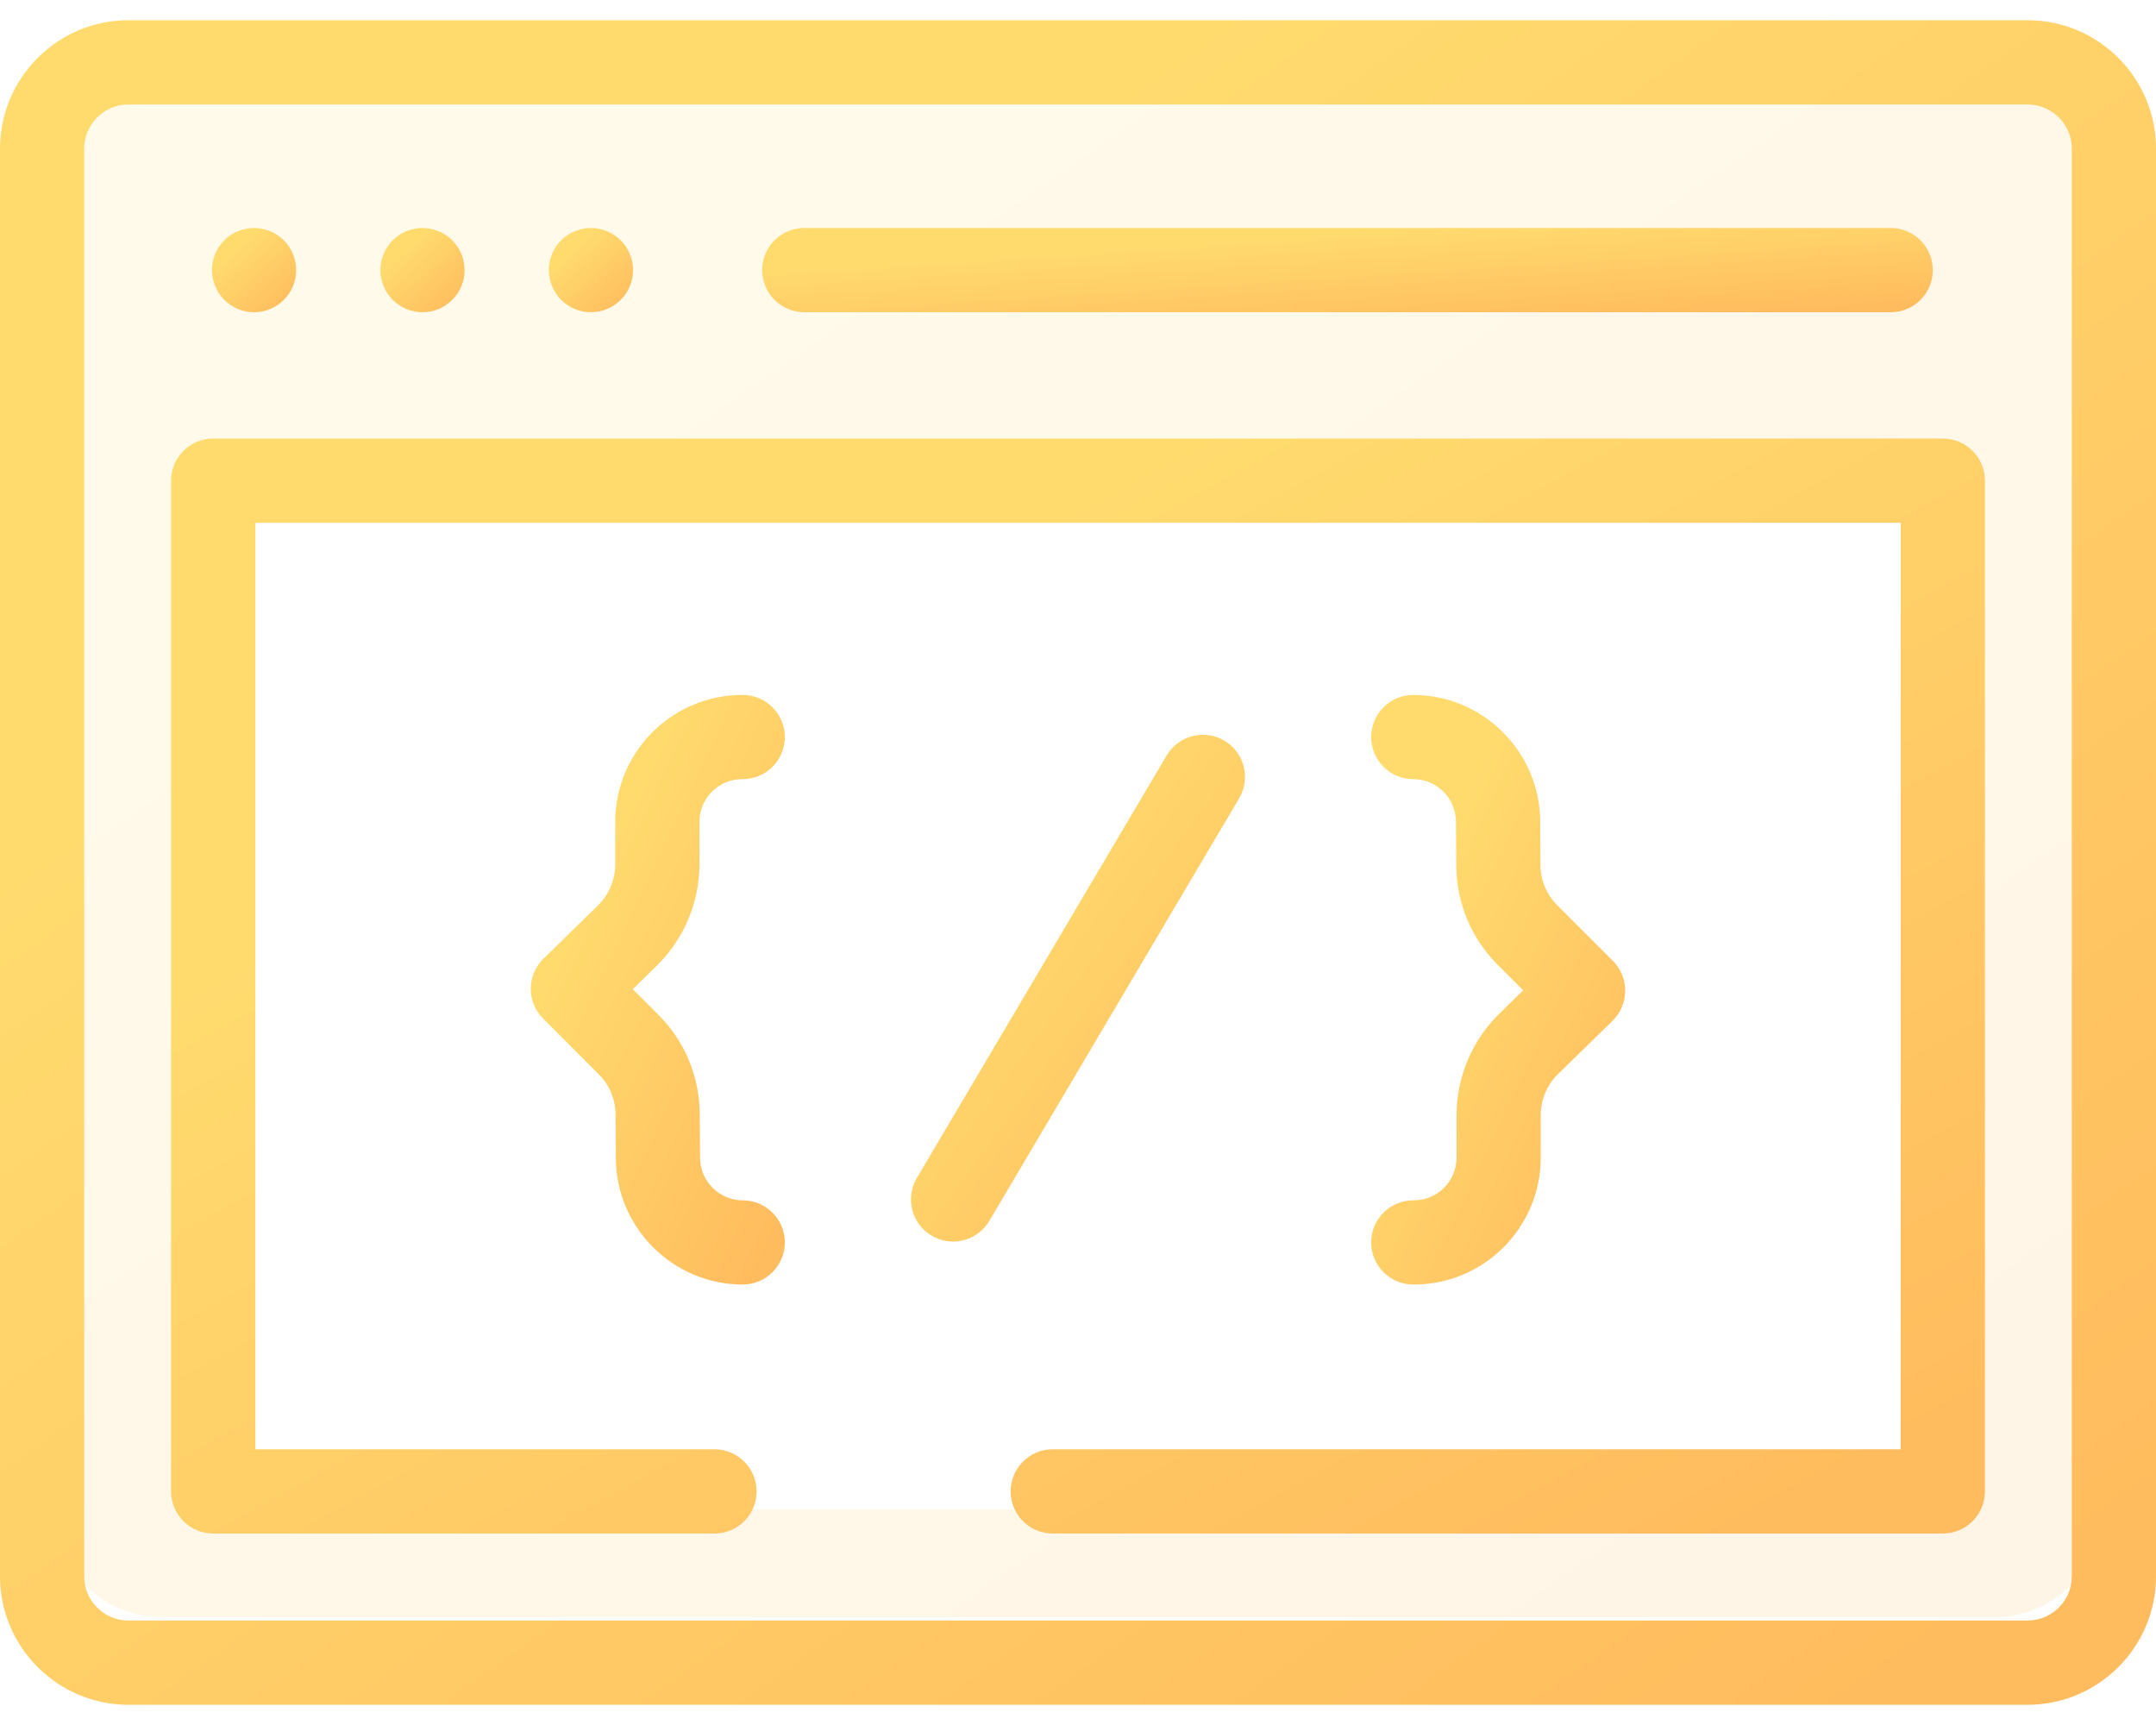
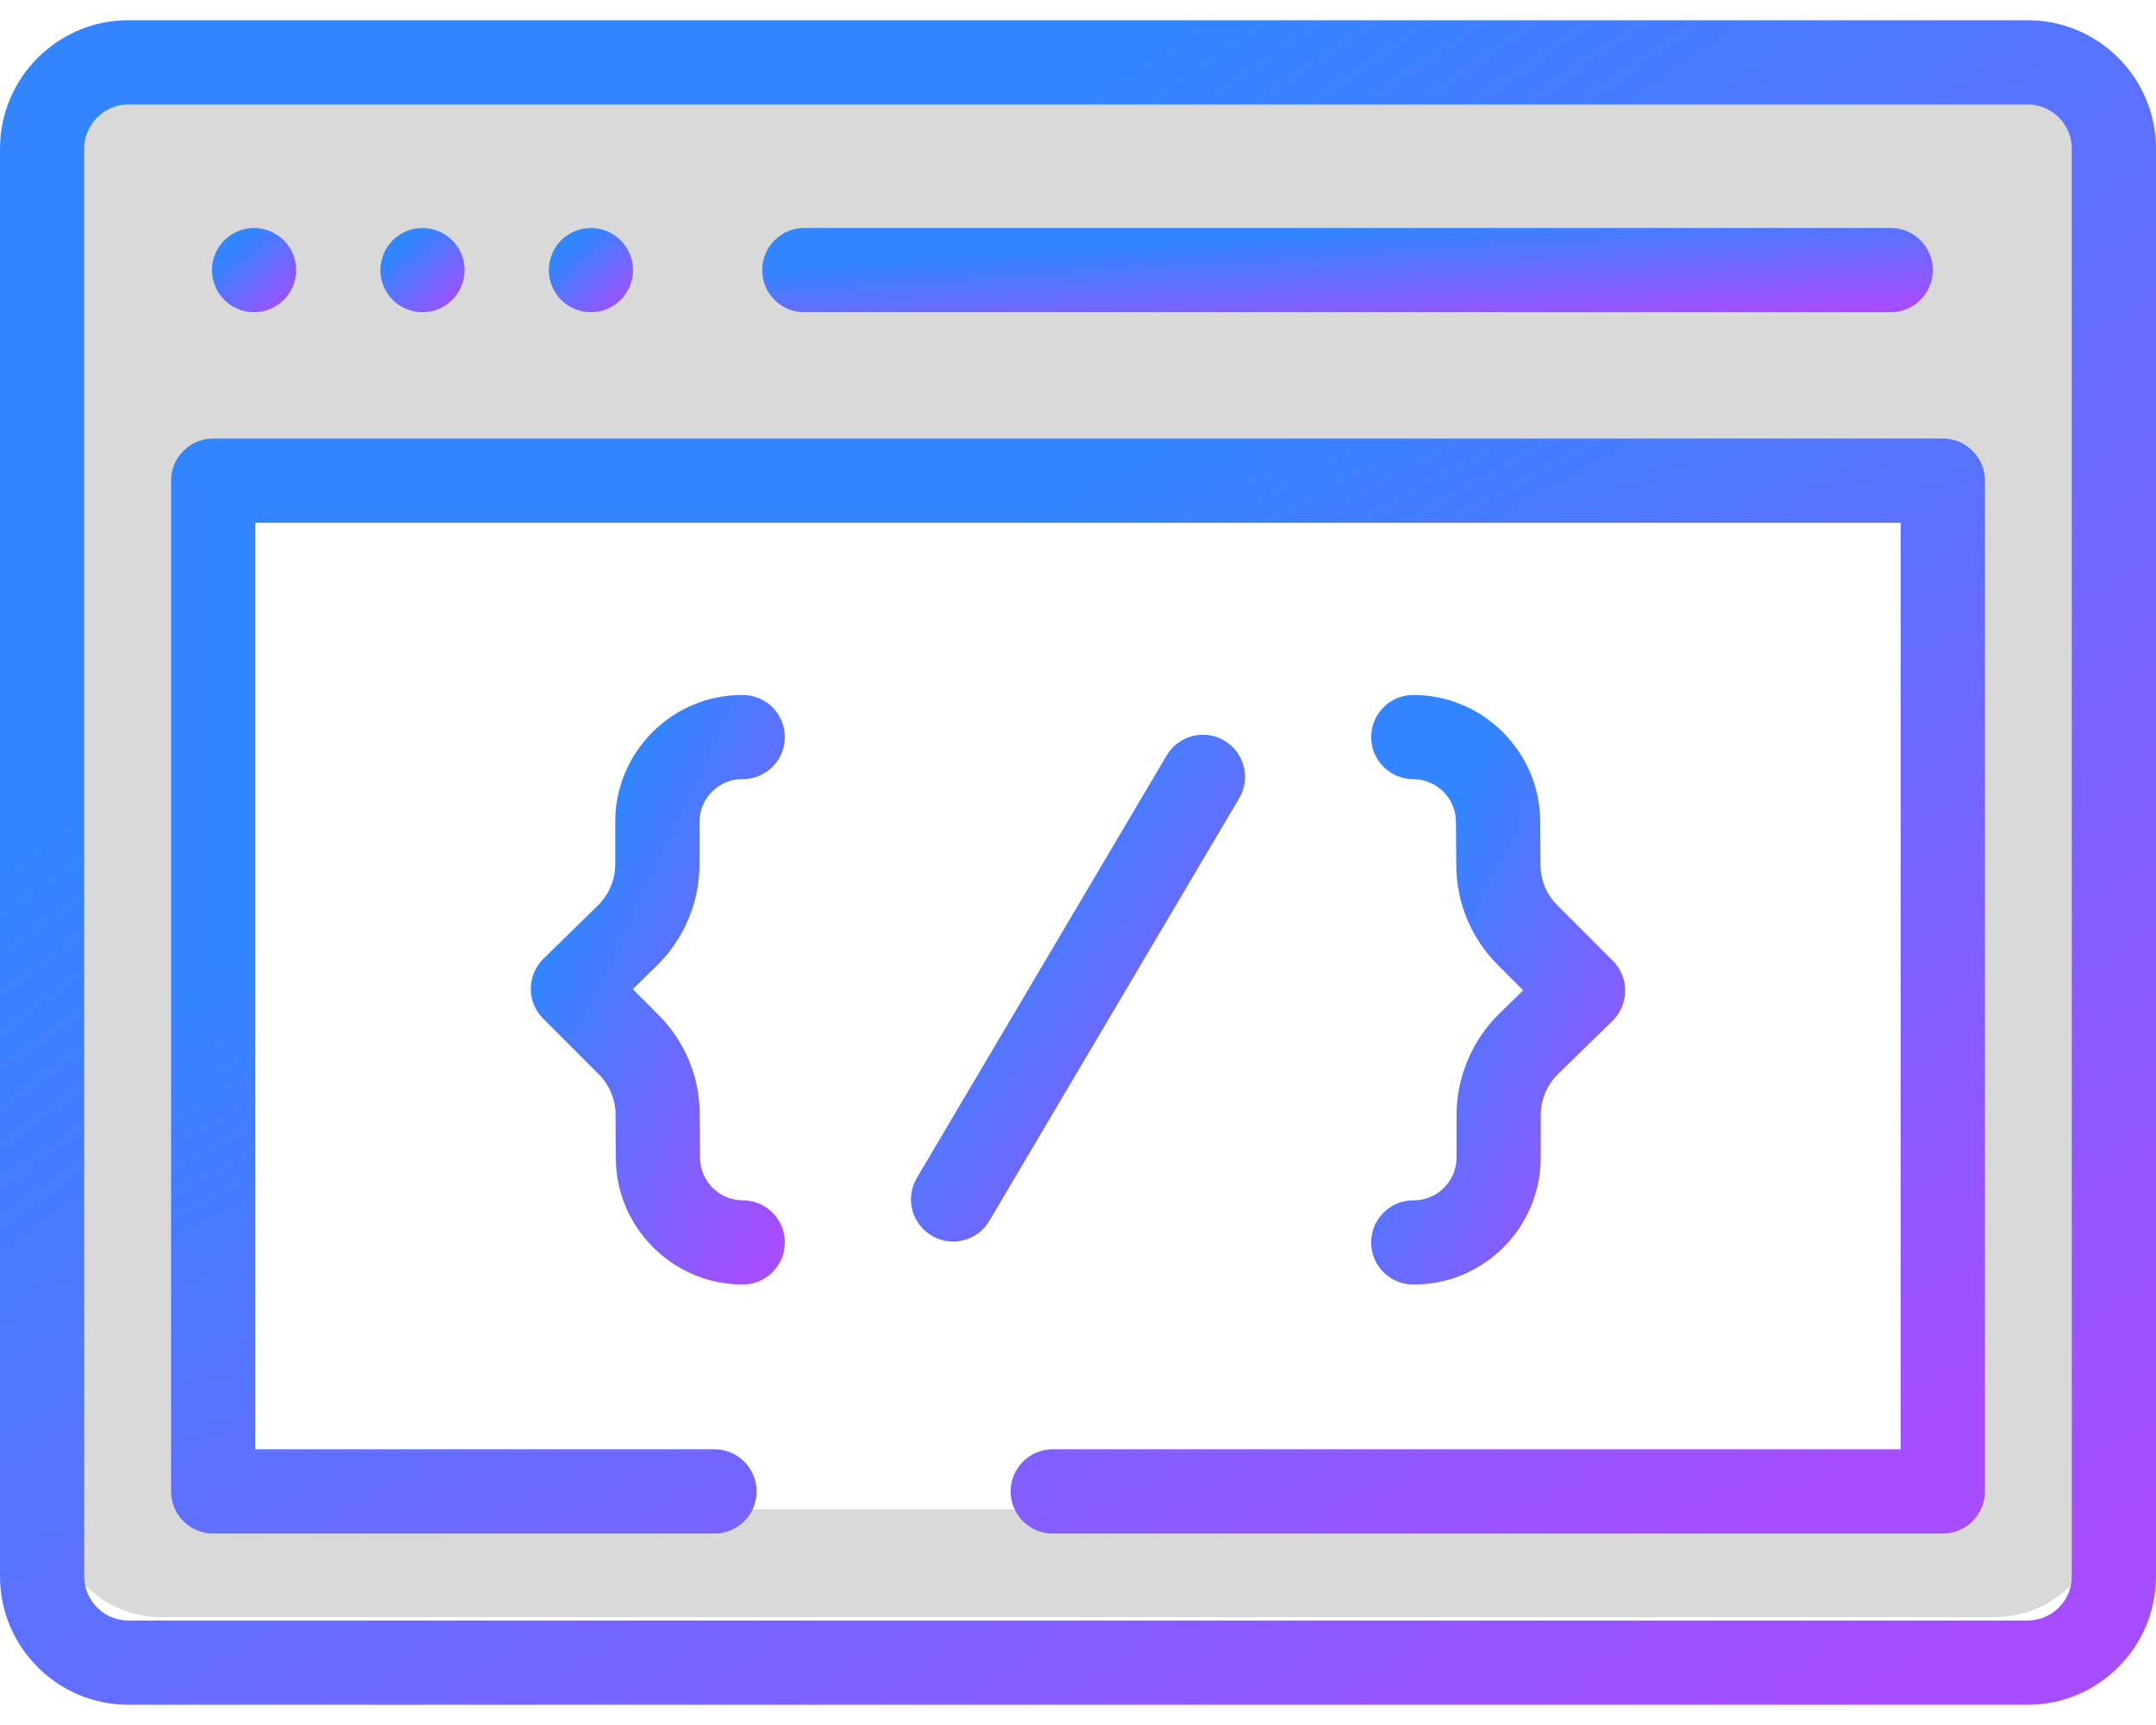
<svg xmlns="http://www.w3.org/2000/svg" width="40" height="32" viewBox="0 0 40 32" fill="none">
  <path opacity="0.15" fill-rule="evenodd" clip-rule="evenodd" d="M3 1C1.895 1 1 1.895 1 3V28C1 29.105 1.895 30 3 30H37C38.105 30 39 29.105 39 28V3C39 1.895 38.105 1 37 1H3ZM36 9H4V28H36V9Z" fill="url(#paint0_linear)" />
  <path d="M37.617 0.375H2.383C1.069 0.375 0 1.444 0 2.758V29.242C0 30.556 1.069 31.625 2.383 31.625H37.617C38.931 31.625 40 30.556 40 29.242V2.758C40 1.444 38.931 0.375 37.617 0.375ZM38.438 29.242C38.438 29.695 38.069 30.062 37.617 30.062H2.383C1.931 30.062 1.562 29.695 1.562 29.242V2.758C1.562 2.306 1.931 1.938 2.383 1.938H37.617C38.069 1.938 38.438 2.306 38.438 2.758V29.242Z" fill="url(#paint1_linear)" />
  <path d="M14.922 5.792H35.078C35.51 5.792 35.859 5.442 35.859 5.01C35.859 4.579 35.51 4.229 35.078 4.229H14.922C14.49 4.229 14.141 4.579 14.141 5.01C14.141 5.442 14.49 5.792 14.922 5.792Z" fill="url(#paint2_linear)" />
  <path d="M3.992 5.309C4.012 5.356 4.036 5.402 4.064 5.444C4.092 5.487 4.125 5.527 4.161 5.562C4.306 5.709 4.508 5.792 4.713 5.792C4.765 5.792 4.816 5.787 4.866 5.777C4.916 5.767 4.966 5.752 5.013 5.732C5.06 5.713 5.105 5.688 5.147 5.66C5.19 5.631 5.23 5.598 5.266 5.563C5.302 5.527 5.334 5.487 5.363 5.444C5.392 5.402 5.416 5.356 5.435 5.309C5.455 5.262 5.47 5.213 5.48 5.163C5.49 5.113 5.494 5.061 5.494 5.01C5.494 4.959 5.49 4.908 5.48 4.858C5.47 4.808 5.455 4.759 5.435 4.712C5.416 4.664 5.392 4.619 5.363 4.577C5.334 4.534 5.302 4.494 5.266 4.458C5.23 4.422 5.19 4.389 5.147 4.361C5.105 4.333 5.06 4.309 5.013 4.289C4.966 4.27 4.916 4.255 4.866 4.245C4.766 4.224 4.662 4.224 4.561 4.245C4.511 4.255 4.462 4.27 4.415 4.289C4.367 4.309 4.322 4.333 4.28 4.361C4.237 4.389 4.197 4.422 4.161 4.458C4.125 4.494 4.092 4.534 4.064 4.577C4.036 4.619 4.012 4.664 3.992 4.712C3.973 4.759 3.958 4.808 3.948 4.858C3.937 4.908 3.932 4.959 3.932 5.01C3.932 5.061 3.937 5.113 3.948 5.163C3.958 5.213 3.973 5.262 3.992 5.309Z" fill="url(#paint3_linear)" />
  <path d="M7.117 5.309C7.137 5.356 7.161 5.402 7.189 5.444C7.217 5.487 7.25 5.527 7.286 5.562C7.431 5.709 7.633 5.792 7.838 5.792C7.89 5.792 7.941 5.787 7.991 5.777C8.041 5.767 8.091 5.752 8.138 5.732C8.185 5.713 8.23 5.688 8.272 5.66C8.315 5.631 8.355 5.598 8.391 5.563C8.427 5.527 8.459 5.487 8.488 5.444C8.517 5.402 8.541 5.356 8.56 5.309C8.58 5.262 8.595 5.213 8.605 5.163C8.615 5.113 8.619 5.061 8.619 5.01C8.619 4.959 8.615 4.908 8.605 4.858C8.595 4.808 8.58 4.759 8.56 4.712C8.541 4.664 8.517 4.619 8.488 4.577C8.459 4.534 8.427 4.494 8.391 4.458C8.355 4.422 8.315 4.389 8.272 4.361C8.23 4.333 8.185 4.309 8.138 4.289C8.091 4.27 8.041 4.255 7.991 4.245C7.891 4.224 7.787 4.224 7.686 4.245C7.636 4.255 7.587 4.27 7.54 4.289C7.492 4.309 7.447 4.333 7.405 4.361C7.362 4.389 7.322 4.422 7.286 4.458C7.25 4.494 7.217 4.534 7.189 4.577C7.161 4.619 7.137 4.664 7.117 4.712C7.098 4.759 7.083 4.808 7.073 4.858C7.062 4.908 7.057 4.959 7.057 5.01C7.057 5.061 7.062 5.113 7.073 5.163C7.083 5.213 7.098 5.262 7.117 5.309Z" fill="url(#paint4_linear)" />
  <path d="M10.242 5.309C10.262 5.356 10.286 5.402 10.314 5.444C10.342 5.487 10.375 5.527 10.411 5.562C10.447 5.598 10.487 5.631 10.53 5.66C10.572 5.688 10.617 5.713 10.665 5.732C10.712 5.752 10.761 5.767 10.811 5.777C10.861 5.787 10.912 5.791 10.963 5.791C11.015 5.791 11.066 5.787 11.116 5.777C11.166 5.767 11.216 5.752 11.262 5.732C11.309 5.713 11.355 5.688 11.398 5.66C11.44 5.631 11.48 5.598 11.516 5.562C11.552 5.527 11.585 5.487 11.613 5.444C11.642 5.402 11.666 5.356 11.685 5.309C11.705 5.262 11.72 5.213 11.73 5.163C11.74 5.113 11.744 5.061 11.744 5.01C11.744 4.959 11.74 4.908 11.73 4.858C11.72 4.808 11.705 4.759 11.685 4.712C11.666 4.664 11.642 4.619 11.613 4.577C11.585 4.534 11.552 4.494 11.516 4.458C11.48 4.422 11.44 4.389 11.398 4.361C11.355 4.333 11.309 4.309 11.262 4.289C11.216 4.27 11.166 4.255 11.116 4.245C11.016 4.224 10.912 4.224 10.811 4.245C10.761 4.255 10.712 4.27 10.665 4.289C10.617 4.309 10.572 4.333 10.53 4.361C10.487 4.389 10.447 4.422 10.411 4.458C10.375 4.494 10.342 4.534 10.314 4.577C10.286 4.619 10.262 4.664 10.242 4.712C10.223 4.759 10.208 4.808 10.198 4.858C10.187 4.908 10.182 4.959 10.182 5.01C10.182 5.061 10.187 5.113 10.198 5.163C10.208 5.213 10.223 5.262 10.242 5.309Z" fill="url(#paint5_linear)" />
  <path d="M22.715 13.739C22.344 13.519 21.865 13.643 21.645 14.014L17.01 21.852C16.79 22.224 16.913 22.703 17.285 22.922C17.409 22.996 17.546 23.032 17.682 23.032C17.949 23.032 18.209 22.894 18.355 22.648L22.99 14.809C23.21 14.438 23.087 13.959 22.715 13.739Z" fill="url(#paint6_linear)" />
  <path d="M12.977 16.035V15.246C12.977 14.809 13.332 14.454 13.769 14.454H13.78C14.211 14.454 14.561 14.104 14.561 13.673C14.561 13.242 14.211 12.892 13.78 12.892H13.769C12.471 12.892 11.414 13.948 11.414 15.246V16.035C11.414 16.319 11.298 16.596 11.095 16.795L10.082 17.785C9.933 17.931 9.849 18.131 9.847 18.34C9.846 18.548 9.929 18.749 10.076 18.896L11.108 19.928C11.307 20.126 11.417 20.391 11.42 20.672L11.425 21.491C11.434 22.78 12.49 23.829 13.78 23.829C14.211 23.829 14.561 23.479 14.561 23.048C14.561 22.616 14.211 22.267 13.78 22.267C13.346 22.267 12.991 21.914 12.988 21.48L12.982 20.661C12.977 19.966 12.704 19.313 12.213 18.823L11.74 18.35L12.187 17.912C12.689 17.421 12.977 16.737 12.977 16.035Z" fill="url(#paint7_linear)" />
  <path d="M27.023 20.686V21.474C27.023 21.911 26.668 22.267 26.231 22.267H26.22C25.789 22.267 25.439 22.616 25.439 23.048C25.439 23.479 25.789 23.829 26.22 23.829H26.231C27.529 23.829 28.585 22.773 28.585 21.474V20.686C28.585 20.402 28.702 20.125 28.905 19.926L29.918 18.936C30.067 18.79 30.151 18.59 30.152 18.381C30.154 18.172 30.071 17.972 29.923 17.824L28.892 16.793C28.693 16.595 28.582 16.33 28.58 16.049L28.575 15.23C28.566 13.941 27.509 12.892 26.22 12.892C25.789 12.892 25.439 13.242 25.439 13.673C25.439 14.104 25.789 14.454 26.22 14.454C26.654 14.454 27.009 14.807 27.012 15.241L27.018 16.059C27.023 16.754 27.296 17.407 27.787 17.898L28.26 18.371L27.812 18.809C27.311 19.3 27.023 19.984 27.023 20.686Z" fill="url(#paint8_linear)" />
  <path d="M36.044 8.135H3.956C3.524 8.135 3.174 8.485 3.174 8.917V27.667C3.174 28.098 3.524 28.448 3.956 28.448H13.255C13.687 28.448 14.037 28.098 14.037 27.667C14.037 27.235 13.687 26.885 13.255 26.885H4.737V9.698H35.263V26.885H19.531C19.1 26.885 18.75 27.235 18.75 27.667C18.75 28.098 19.1 28.448 19.531 28.448H36.044C36.476 28.448 36.826 28.098 36.826 27.667V8.917C36.826 8.485 36.476 8.135 36.044 8.135Z" fill="url(#paint9_linear)" />
  <defs>
    <linearGradient id="paint0_linear" x1="3.153" y1="1" x2="26.689" y2="35.054" gradientUnits="userSpaceOnUse">
-       <stop offset="0.259" stop-color="#FFDB6E" />
-       <stop offset="1" stop-color="#FFBC5E" />
+       <stop offset="0.259" stop-color="3385ff" />
+       <stop offset="1" stop-color="a64dff" />
    </linearGradient>
    <linearGradient id="paint1_linear" x1="2.267" y1="0.375" x2="27.833" y2="36.511" gradientUnits="userSpaceOnUse">
-       <stop offset="0.259" stop-color="#FFDB6E" />
-       <stop offset="1" stop-color="#FFBC5E" />
+       <stop offset="0.259" stop-color="#3385ff" />
+       <stop offset="1" stop-color="#a64dff" />
    </linearGradient>
    <linearGradient id="paint2_linear" x1="15.371" y1="4.229" x2="15.547" y2="6.929" gradientUnits="userSpaceOnUse">
-       <stop offset="0.259" stop-color="#FFDB6E" />
-       <stop offset="1" stop-color="#FFBC5E" />
+       <stop offset="0.259" stop-color="#3385ff" />
+       <stop offset="1" stop-color="#a64dff" />
    </linearGradient>
    <linearGradient id="paint3_linear" x1="4.02" y1="4.229" x2="5.369" y2="5.719" gradientUnits="userSpaceOnUse">
-       <stop offset="0.259" stop-color="#FFDB6E" />
-       <stop offset="1" stop-color="#FFBC5E" />
+       <stop offset="0.259" stop-color="#3385ff" />
+       <stop offset="1" stop-color="#a64dff" />
    </linearGradient>
    <linearGradient id="paint4_linear" x1="7.145" y1="4.229" x2="8.494" y2="5.719" gradientUnits="userSpaceOnUse">
-       <stop offset="0.259" stop-color="#FFDB6E" />
-       <stop offset="1" stop-color="#FFBC5E" />
+       <stop offset="0.259" stop-color="#3385ff" />
+       <stop offset="1" stop-color="#a64dff" />
    </linearGradient>
    <linearGradient id="paint5_linear" x1="10.27" y1="4.229" x2="11.619" y2="5.719" gradientUnits="userSpaceOnUse">
-       <stop offset="0.259" stop-color="#FFDB6E" />
-       <stop offset="1" stop-color="#FFBC5E" />
+       <stop offset="0.259" stop-color="#3385ff" />
+       <stop offset="1" stop-color="#a64dff" />
    </linearGradient>
    <linearGradient id="paint6_linear" x1="17.252" y1="13.63" x2="25.014" y2="19.281" gradientUnits="userSpaceOnUse">
-       <stop offset="0.259" stop-color="#FFDB6E" />
-       <stop offset="1" stop-color="#FFBC5E" />
+       <stop offset="0.259" stop-color="#3385ff" />
+       <stop offset="1" stop-color="#a64dff" />
    </linearGradient>
    <linearGradient id="paint7_linear" x1="10.114" y1="12.892" x2="17.479" y2="16.396" gradientUnits="userSpaceOnUse">
-       <stop offset="0.259" stop-color="#FFDB6E" />
-       <stop offset="1" stop-color="#FFBC5E" />
+       <stop offset="0.259" stop-color="#3385ff" />
+       <stop offset="1" stop-color="#a64dff" />
    </linearGradient>
    <linearGradient id="paint8_linear" x1="25.706" y1="12.892" x2="33.07" y2="16.396" gradientUnits="userSpaceOnUse">
-       <stop offset="0.259" stop-color="#FFDB6E" />
-       <stop offset="1" stop-color="#FFBC5E" />
+       <stop offset="0.259" stop-color="#3385ff" />
+       <stop offset="1" stop-color="#a64dff" />
    </linearGradient>
    <linearGradient id="paint9_linear" x1="5.081" y1="8.135" x2="19.915" y2="35.272" gradientUnits="userSpaceOnUse">
-       <stop offset="0.259" stop-color="#FFDB6E" />
-       <stop offset="1" stop-color="#FFBC5E" />
+       <stop offset="0.259" stop-color="#3385ff" />
+       <stop offset="1" stop-color="#a64dff" />
    </linearGradient>
  </defs>
</svg>
